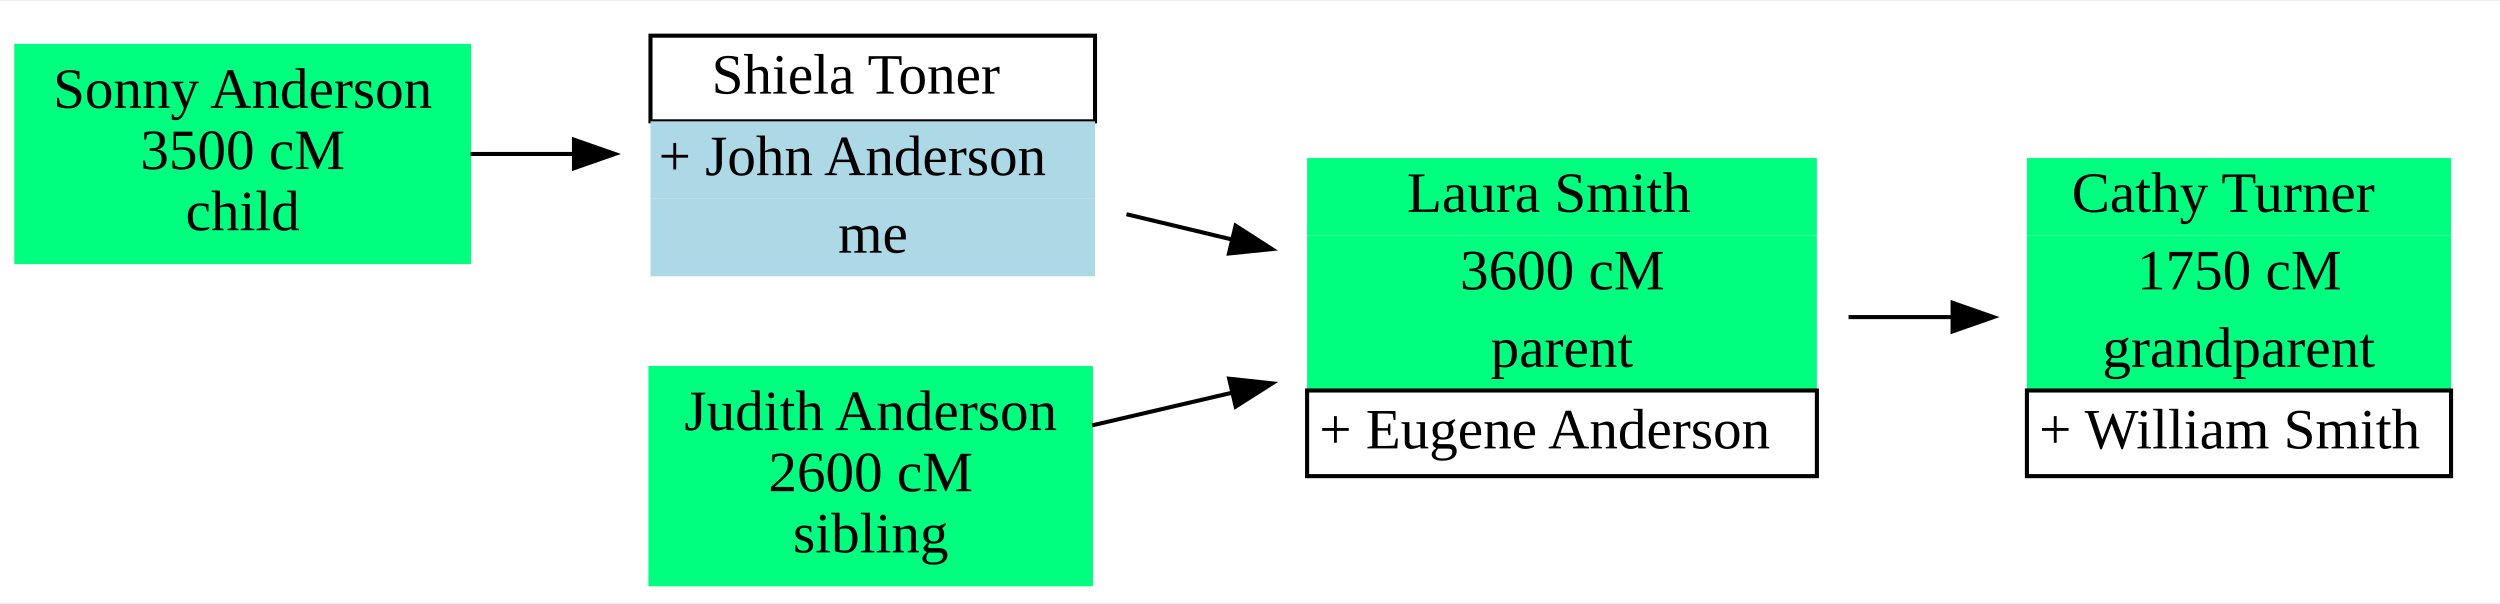
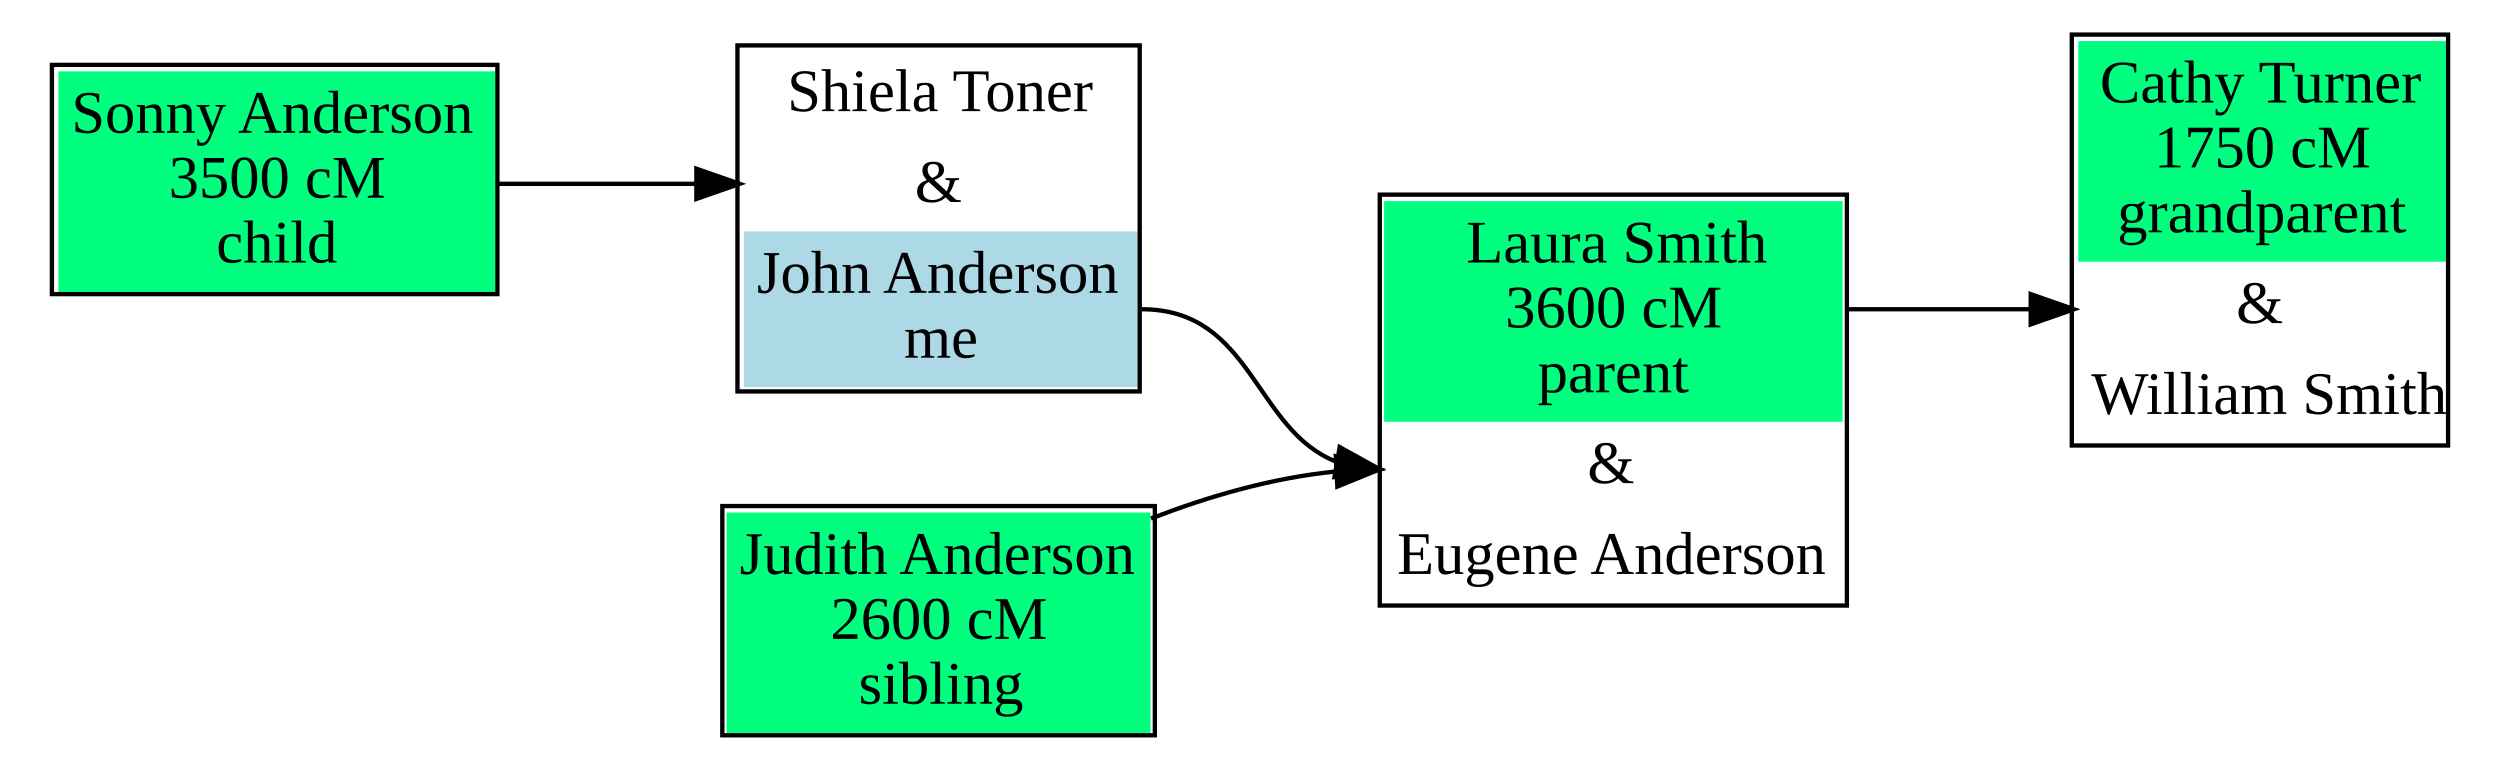
- <svg xmlns="http://www.w3.org/2000/svg" width="613pt" height="148pt" viewBox="0.00 0.00 613.00 147.50">
-   <g id="graph0" class="graph" transform="scale(1 1) rotate(0) translate(4 143.5)">
-     <polygon fill="white" stroke="transparent" points="-4,4 -4,-143.5 609,-143.5 609,4 -4,4" />
+ <svg xmlns="http://www.w3.org/2000/svg" width="578pt" height="178pt" viewBox="0.00 0.00 578.00 178.00">
+   <g id="graph0" class="graph" transform="scale(1 1) rotate(0) translate(4 174)">
+     <polygon fill="white" stroke="transparent" points="-4,4 -4,-174 574,-174 574,4 -4,4" />
    <g id="node1" class="node">
-       <polygon fill="springgreen" stroke="transparent" points="493,-86 493,-105 597,-105 597,-86 493,-86" />
-       <text text-anchor="start" x="504" y="-91.8" font-family="Times New Roman,serif" font-size="14.00"> Cathy Turner </text>
-       <polygon fill="springgreen" stroke="transparent" points="493,-67 493,-86 597,-86 597,-67 493,-67" />
-       <text text-anchor="start" x="520" y="-72.8" font-family="Times New Roman,serif" font-size="14.00">1750 cM</text>
-       <polygon fill="springgreen" stroke="transparent" points="493,-48 493,-67 597,-67 597,-48 493,-48" />
-       <text text-anchor="start" x="511.5" y="-53.8" font-family="Times New Roman,serif" font-size="14.00">grandparent</text>
-       <polygon fill="none" stroke="black" points="493,-27 493,-48 597,-48 597,-27 493,-27" />
-       <text text-anchor="start" x="496" y="-33.8" font-family="Times New Roman,serif" font-size="14.00"> + William Smith </text>
+       <polygon fill="springgreen" stroke="transparent" points="476.5,-113.5 476.5,-164.5 561.5,-164.5 561.5,-113.5 476.5,-113.5" />
+       <text text-anchor="start" x="481.5" y="-150.3" font-family="Times New Roman,serif" font-size="14.00">Cathy Turner</text>
+       <text text-anchor="start" x="494" y="-135.3" font-family="Times New Roman,serif" font-size="14.00">1750 cM</text>
+       <text text-anchor="start" x="485.5" y="-120.3" font-family="Times New Roman,serif" font-size="14.00">grandparent</text>
+       <text text-anchor="start" x="513" y="-99.3" font-family="Times New Roman,serif" font-size="14.00">&amp;</text>
+       <text text-anchor="start" x="479.5" y="-78.3" font-family="Times New Roman,serif" font-size="14.00">William Smith</text>
+       <polygon fill="none" stroke="black" points="475,-71 475,-166 562,-166 562,-71 475,-71" />
    </g>
    <g id="node2" class="node">
-       <polygon fill="springgreen" stroke="transparent" points="316.5,-86 316.5,-105 441.5,-105 441.5,-86 316.5,-86" />
-       <text text-anchor="start" x="341" y="-91.8" font-family="Times New Roman,serif" font-size="14.00"> Laura Smith </text>
-       <polygon fill="springgreen" stroke="transparent" points="316.5,-67 316.5,-86 441.5,-86 441.5,-67 316.5,-67" />
-       <text text-anchor="start" x="354" y="-72.8" font-family="Times New Roman,serif" font-size="14.00">3600 cM</text>
-       <polygon fill="springgreen" stroke="transparent" points="316.5,-48 316.5,-67 441.5,-67 441.5,-48 316.5,-48" />
-       <text text-anchor="start" x="361.5" y="-53.8" font-family="Times New Roman,serif" font-size="14.00">parent</text>
-       <polygon fill="none" stroke="black" points="316.5,-27 316.5,-48 441.5,-48 441.5,-27 316.5,-27" />
-       <text text-anchor="start" x="319.5" y="-33.8" font-family="Times New Roman,serif" font-size="14.00"> + Eugene Anderson </text>
+       <polygon fill="springgreen" stroke="transparent" points="316,-76.5 316,-127.5 422,-127.5 422,-76.5 316,-76.5" />
+       <text text-anchor="start" x="335" y="-113.3" font-family="Times New Roman,serif" font-size="14.00">Laura Smith</text>
+       <text text-anchor="start" x="344" y="-98.3" font-family="Times New Roman,serif" font-size="14.00">3600 cM</text>
+       <text text-anchor="start" x="351.5" y="-83.3" font-family="Times New Roman,serif" font-size="14.00">parent</text>
+       <text text-anchor="start" x="363" y="-62.3" font-family="Times New Roman,serif" font-size="14.00">&amp;</text>
+       <text text-anchor="start" x="319" y="-41.3" font-family="Times New Roman,serif" font-size="14.00">Eugene Anderson</text>
+       <polygon fill="none" stroke="black" points="315,-34 315,-129 423,-129 423,-34 315,-34" />
    </g>
    <g id="edge4" class="edge">
-       <path fill="none" stroke="black" d="M449.26,-66C457.67,-66 466.25,-66 474.65,-66" />
-       <polygon fill="black" stroke="black" points="474.78,-69.5 484.78,-66 474.78,-62.5 474.78,-69.5" />
+       <path fill="none" stroke="black" d="M423,-102.5C442.51,-102.5 449.78,-102.5 465.27,-102.5" />
+       <polygon fill="black" stroke="black" points="465.5,-106 475.5,-102.5 465.5,-99 465.5,-106" />
    </g>
    <g id="node3" class="node">
-       <polygon fill="none" stroke="black" points="155.5,-114 155.5,-135 264.5,-135 264.5,-114 155.5,-114" />
-       <text text-anchor="start" x="170.5" y="-120.8" font-family="Times New Roman,serif" font-size="14.00"> Shiela Toner </text>
-       <polygon fill="lightblue" stroke="transparent" points="155.5,-95 155.5,-114 264.5,-114 264.5,-95 155.5,-95" />
-       <text text-anchor="start" x="157.5" y="-100.8" font-family="Times New Roman,serif" font-size="14.00"> + John Anderson </text>
-       <polygon fill="lightblue" stroke="transparent" points="155.5,-76 155.5,-95 264.5,-95 264.5,-76 155.5,-76" />
-       <text text-anchor="start" x="201.5" y="-81.8" font-family="Times New Roman,serif" font-size="14.00">me</text>
+       <text text-anchor="start" x="178" y="-148.3" font-family="Times New Roman,serif" font-size="14.00">Shiela Toner</text>
+       <text text-anchor="start" x="207.5" y="-127.3" font-family="Times New Roman,serif" font-size="14.00">&amp;</text>
+       <polygon fill="lightblue" stroke="transparent" points="168,-84.5 168,-120.5 259,-120.5 259,-84.5 168,-84.5" />
+       <text text-anchor="start" x="171" y="-106.3" font-family="Times New Roman,serif" font-size="14.00">John Anderson</text>
+       <text text-anchor="start" x="205" y="-91.3" font-family="Times New Roman,serif" font-size="14.00">me</text>
+       <polygon fill="none" stroke="black" points="166.5,-83.5 166.5,-163.5 259.5,-163.5 259.5,-83.5 166.5,-83.5" />
+     </g>
+     <g id="edge3" class="edge">
+       <path fill="none" stroke="black" d="M260,-102.5C285.66,-102.5 286,-74.42 305.13,-67.19" />
+       <polygon fill="black" stroke="black" points="305.73,-70.63 315,-65.5 304.55,-63.73 305.73,-70.63" />
+     </g>
+     <g id="node4" class="node">
+       <polygon fill="springgreen" stroke="transparent" points="164,-4.5 164,-55.5 262,-55.5 262,-4.5 164,-4.5" />
+       <text text-anchor="start" x="167" y="-41.3" font-family="Times New Roman,serif" font-size="14.00">Judith Anderson</text>
+       <text text-anchor="start" x="188" y="-26.3" font-family="Times New Roman,serif" font-size="14.00">2600 cM</text>
+       <text text-anchor="start" x="194.5" y="-11.3" font-family="Times New Roman,serif" font-size="14.00">sibling</text>
+       <polygon fill="none" stroke="black" points="163,-4 163,-57 263,-57 263,-4 163,-4" />
    </g>
    <g id="edge1" class="edge">
-       <path fill="none" stroke="black" d="M272.21,-91.22C280.65,-89.2 289.41,-87.1 298.1,-85.02" />
-       <polygon fill="black" stroke="black" points="298.97,-88.41 307.88,-82.68 297.34,-81.6 298.97,-88.41" />
+       <path fill="none" stroke="black" d="M262.1,-54.11C275.39,-59.25 290.21,-63.56 304.88,-64.99" />
+       <polygon fill="black" stroke="black" points="304.84,-68.49 315,-65.5 305.19,-61.5 304.84,-68.49" />
    </g>
-     <g id="node4" class="node">
-       <polygon fill="springgreen" stroke="springgreen" points="0,-79.5 0,-132.5 111,-132.5 111,-79.5 0,-79.5" />
-       <text text-anchor="middle" x="55.5" y="-117.3" font-family="Times New Roman,serif" font-size="14.00">Sonny Anderson</text>
-       <text text-anchor="middle" x="55.5" y="-102.3" font-family="Times New Roman,serif" font-size="14.00">3500 cM</text>
-       <text text-anchor="middle" x="55.5" y="-87.3" font-family="Times New Roman,serif" font-size="14.00">child</text>
+     <g id="node5" class="node">
+       <polygon fill="springgreen" stroke="transparent" points="9.5,-106.5 9.5,-157.5 110.5,-157.5 110.5,-106.5 9.5,-106.5" />
+       <text text-anchor="start" x="12.5" y="-143.3" font-family="Times New Roman,serif" font-size="14.00">Sonny Anderson</text>
+       <text text-anchor="start" x="35" y="-128.3" font-family="Times New Roman,serif" font-size="14.00">3500 cM</text>
+       <text text-anchor="start" x="46" y="-113.3" font-family="Times New Roman,serif" font-size="14.00">child</text>
+       <polygon fill="none" stroke="black" points="8,-106 8,-159 111,-159 111,-106 8,-106" />
    </g>
    <g id="edge2" class="edge">
-       <path fill="none" stroke="black" d="M111.38,-106C119.54,-106 128.05,-106 136.5,-106" />
-       <polygon fill="black" stroke="black" points="136.74,-109.5 146.74,-106 136.74,-102.5 136.74,-109.5" />
-     </g>
-     <g id="node5" class="node">
-       <polygon fill="springgreen" stroke="springgreen" points="155.5,-0.5 155.5,-53.5 263.5,-53.5 263.5,-0.5 155.5,-0.5" />
-       <text text-anchor="middle" x="209.5" y="-38.3" font-family="Times New Roman,serif" font-size="14.00">Judith Anderson</text>
-       <text text-anchor="middle" x="209.5" y="-23.3" font-family="Times New Roman,serif" font-size="14.00">2600 cM</text>
-       <text text-anchor="middle" x="209.5" y="-8.3" font-family="Times New Roman,serif" font-size="14.00">sibling</text>
-     </g>
-     <g id="edge3" class="edge">
-       <path fill="none" stroke="black" d="M263.8,-39.45C274.76,-42.01 286.53,-44.75 298.18,-47.48" />
-       <polygon fill="black" stroke="black" points="297.39,-50.89 307.93,-49.75 298.99,-44.07 297.39,-50.89" />
+       <path fill="none" stroke="black" d="M110.61,-131.5C125.19,-131.5 141.41,-131.5 156.93,-131.5" />
+       <polygon fill="black" stroke="black" points="157,-135 167,-131.5 157,-128 157,-135" />
    </g>
  </g>
</svg>
